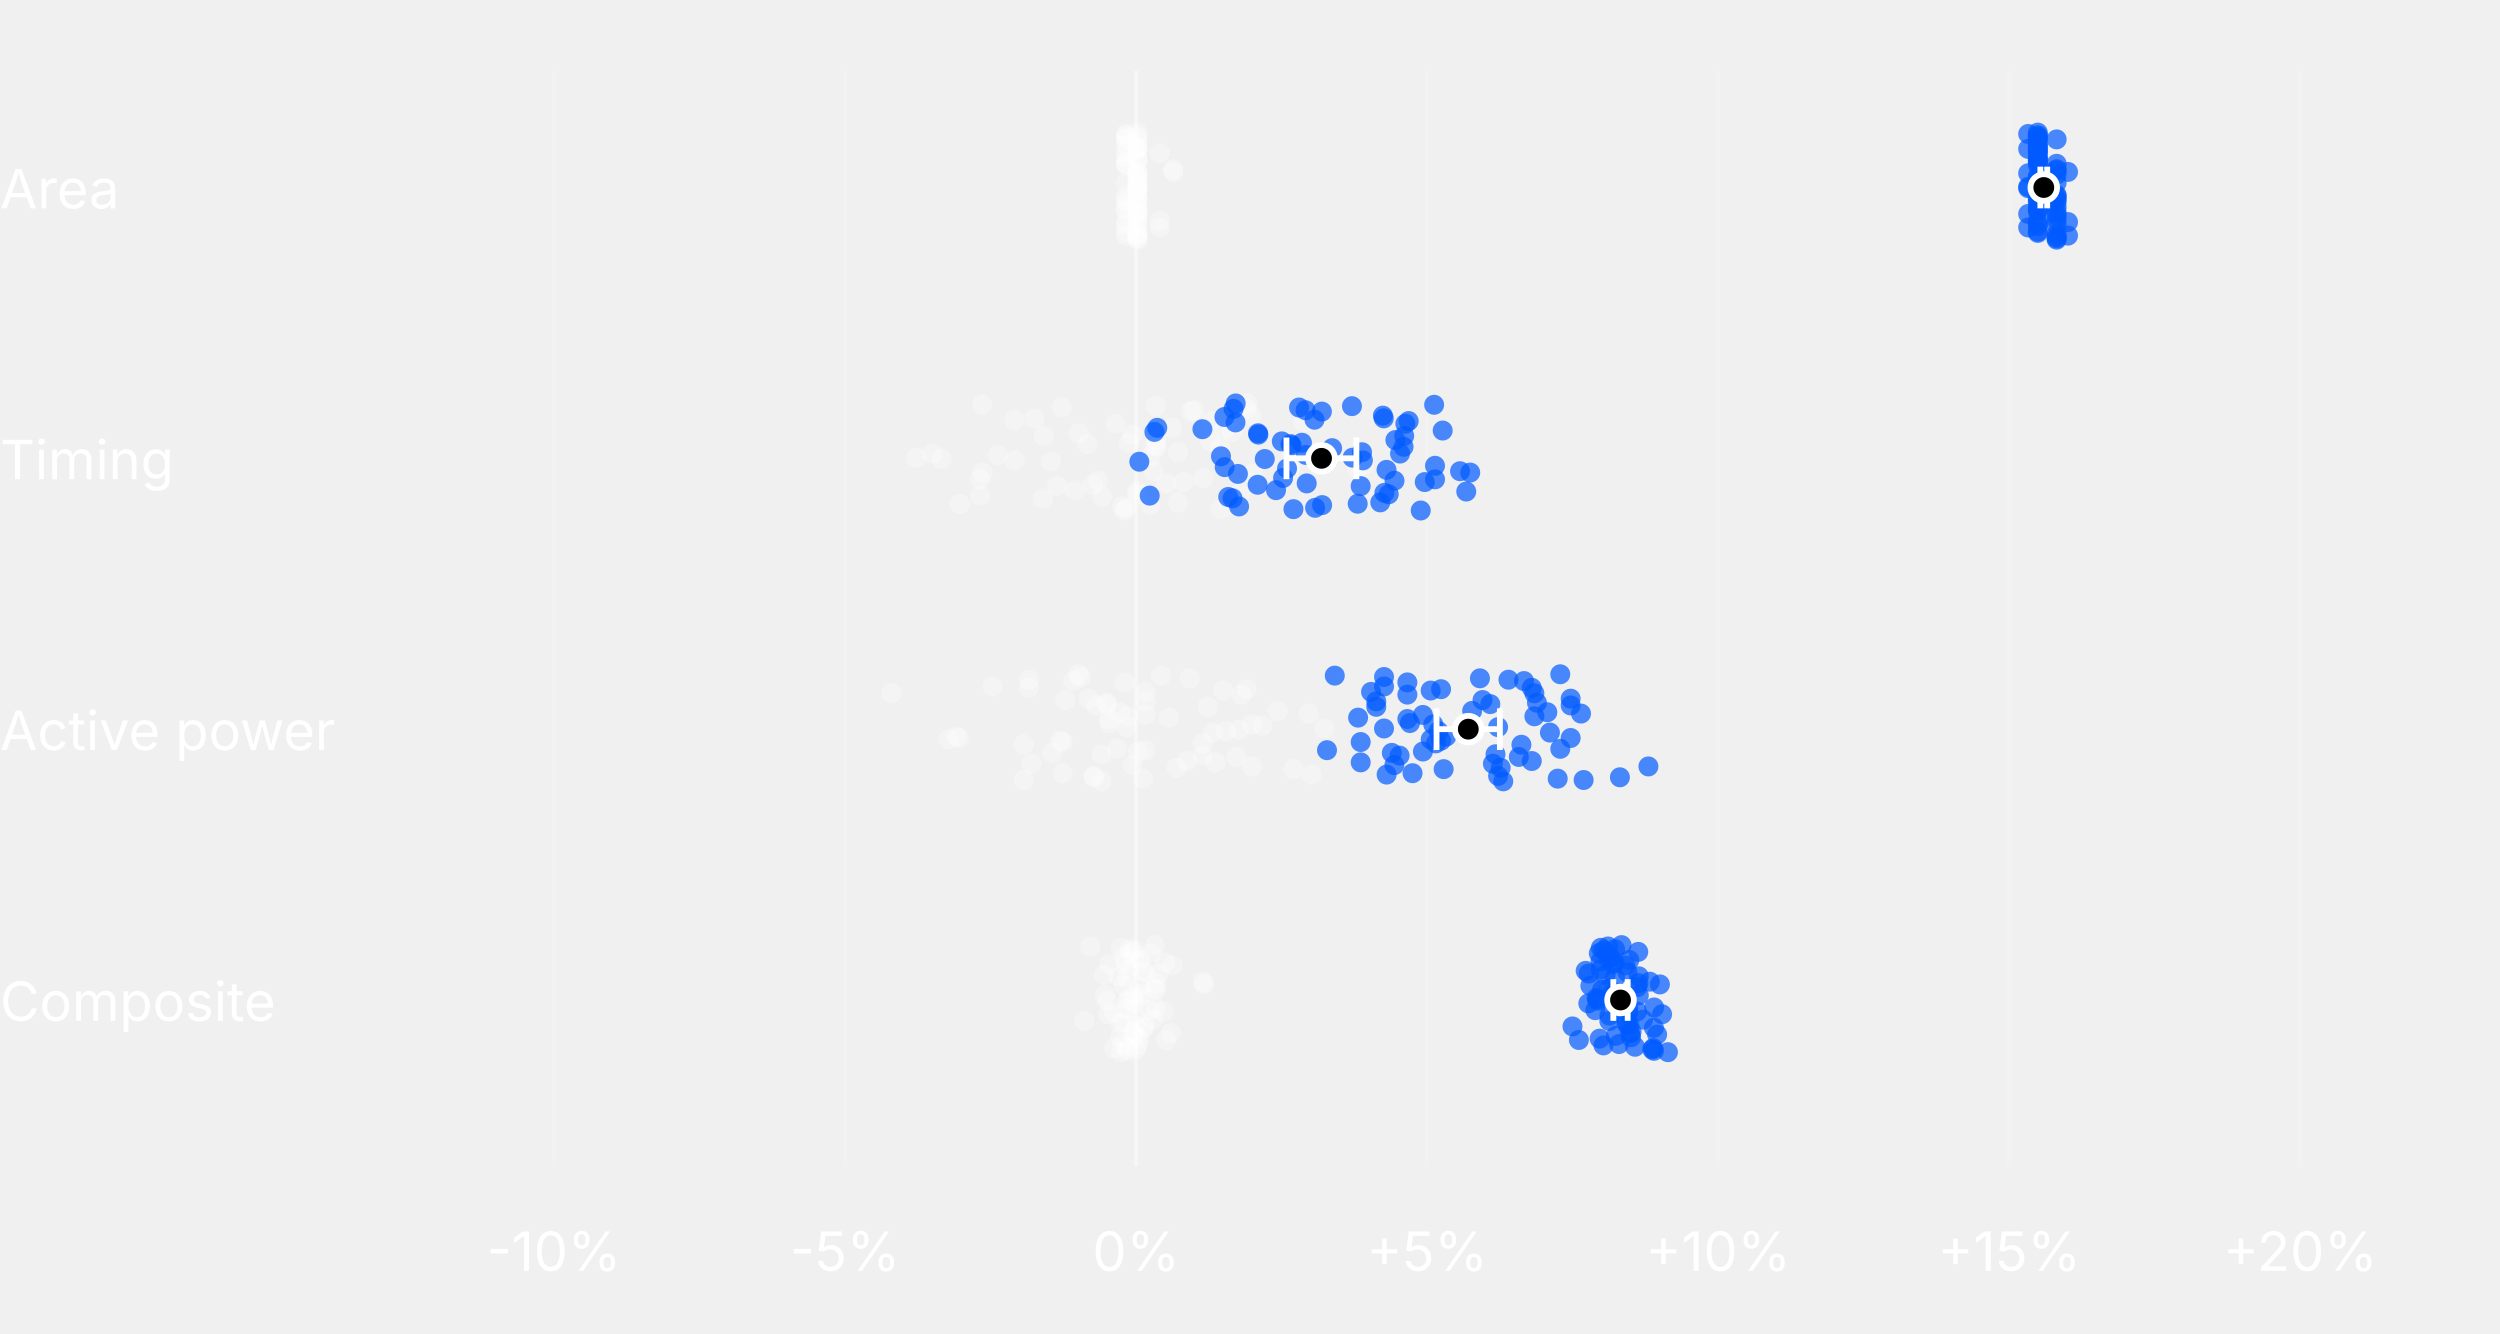
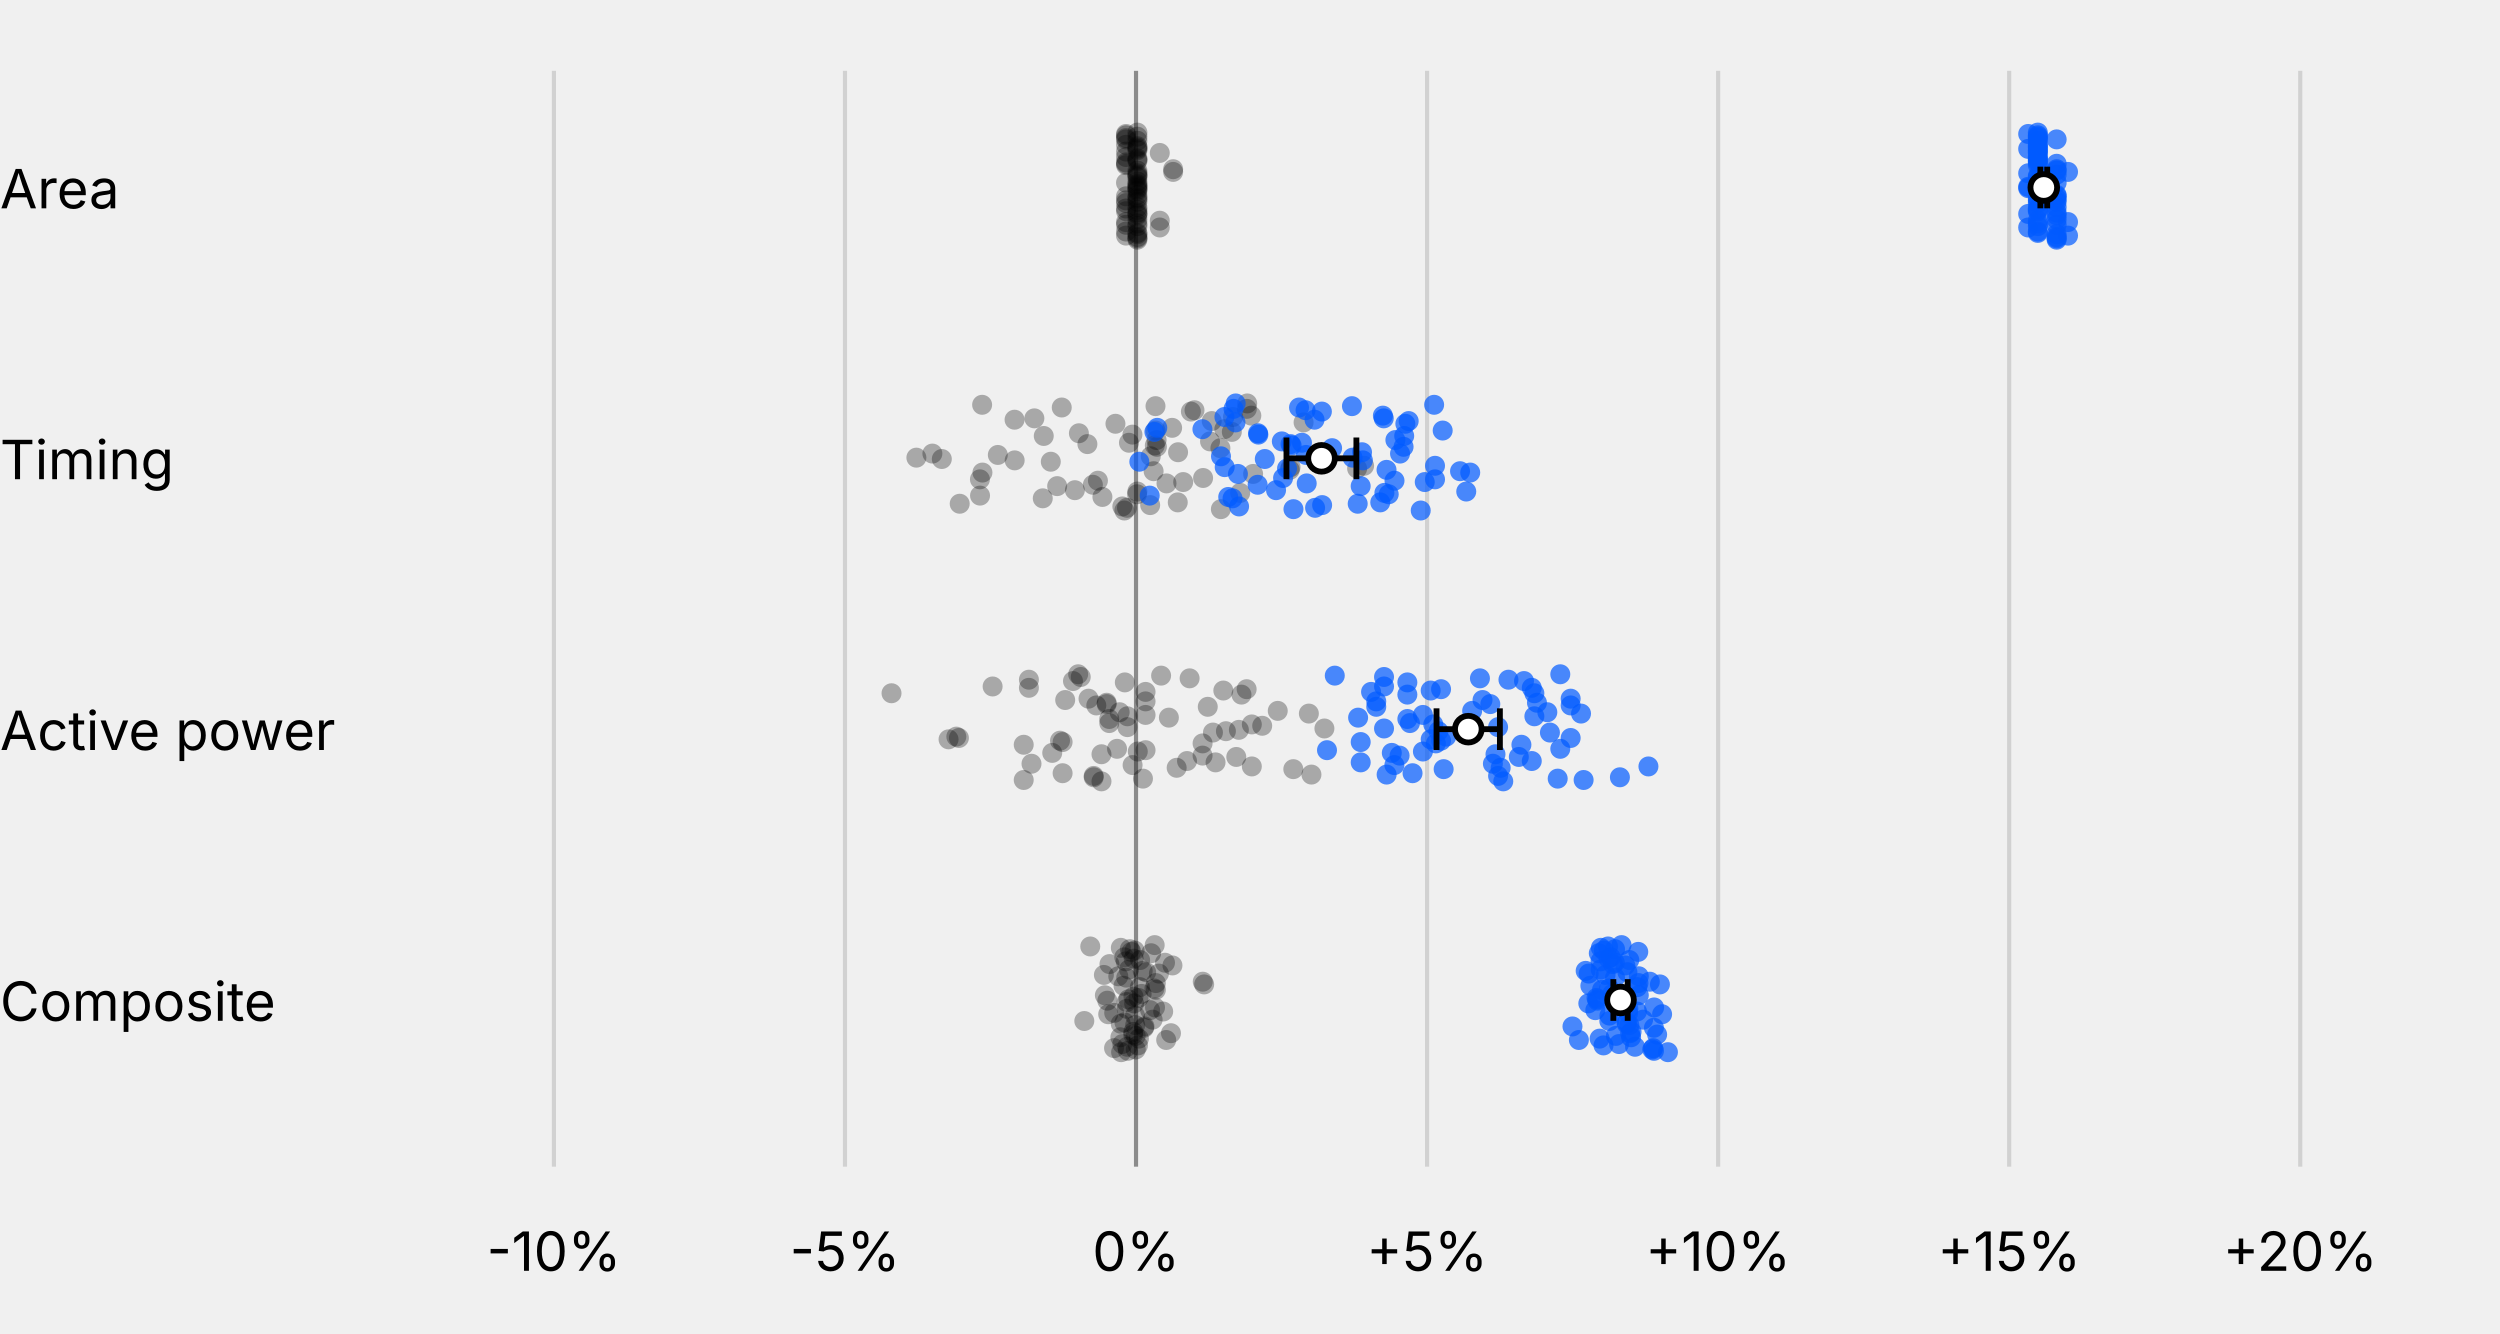
<svg xmlns="http://www.w3.org/2000/svg" viewBox="0 0 600 320" role="img" aria-label="int8-matvec: all 64 baseline and optimized implementation pairs across area, timing, active power and composite; right is better">
-   <style>text{font:13px Inter,Arial,sans-serif;fill:#fff}.grid{stroke:#fff;stroke-opacity:.13}.zero{stroke:#fff;stroke-opacity:.42}.baseline{fill:#fff;fill-opacity:.3}.accepted{fill:#005bff;fill-opacity:.7}.estimate{stroke:#fff;fill:#000;stroke-width:1.4}</style>
+   <style>text{font:13px Inter,Arial,sans-serif;fill:#000}.grid{fill:none;stroke:#000;stroke-opacity:.13}.zero{fill:none;stroke:#000;stroke-opacity:.42}.baseline{fill:#000;fill-opacity:.3}.accepted{fill:#005bff;fill-opacity:.7}.estimate{stroke:#000;fill:#fff;stroke-width:1.4}</style>
  <path class="grid" d="M132.941 17V280" />
  <text x="132.941" y="305" text-anchor="middle">-10%</text>
  <path class="grid" d="M202.794 17V280" />
  <text x="202.794" y="305" text-anchor="middle">-5%</text>
  <path class="zero" d="M272.647 17V280" />
  <text x="272.647" y="305" text-anchor="middle">0%</text>
  <path class="grid" d="M342.500 17V280" />
  <text x="342.500" y="305" text-anchor="middle">+5%</text>
  <path class="grid" d="M412.353 17V280" />
  <text x="412.353" y="305" text-anchor="middle">+10%</text>
  <path class="grid" d="M482.206 17V280" />
  <text x="482.206" y="305" text-anchor="middle">+15%</text>
  <path class="grid" d="M552.059 17V280" />
  <text x="552.059" y="305" text-anchor="middle">+20%</text>
  <text x="0" y="50">Area</text>
  <circle class="baseline" cx="272.981" cy="43.536" r="2.4" />
  <circle class="baseline" cx="270.244" cy="55.572" r="2.4" />
  <circle class="baseline" cx="281.555" cy="40.608" r="2.4" />
  <circle class="baseline" cx="272.981" cy="52.645" r="2.4" />
  <circle class="baseline" cx="270.244" cy="37.681" r="2.4" />
  <circle class="baseline" cx="272.981" cy="49.717" r="2.4" />
  <circle class="baseline" cx="270.244" cy="34.753" r="2.4" />
  <circle class="baseline" cx="272.981" cy="46.789" r="2.4" />
  <circle class="baseline" cx="272.981" cy="31.825" r="2.4" />
  <circle class="baseline" cx="270.244" cy="43.861" r="2.4" />
  <circle class="baseline" cx="272.981" cy="55.898" r="2.4" />
  <circle class="baseline" cx="272.981" cy="40.934" r="2.4" />
  <circle class="baseline" cx="278.345" cy="52.970" r="2.4" />
  <circle class="baseline" cx="272.981" cy="38.006" r="2.4" />
  <circle class="baseline" cx="270.244" cy="50.042" r="2.4" />
  <circle class="baseline" cx="272.981" cy="35.078" r="2.4" />
  <circle class="baseline" cx="270.244" cy="47.114" r="2.4" />
  <circle class="baseline" cx="270.244" cy="32.151" r="2.4" />
  <circle class="baseline" cx="272.981" cy="44.187" r="2.4" />
  <circle class="baseline" cx="272.981" cy="56.223" r="2.4" />
  <circle class="baseline" cx="281.555" cy="41.259" r="2.4" />
  <circle class="baseline" cx="270.244" cy="53.295" r="2.4" />
  <circle class="baseline" cx="272.981" cy="38.331" r="2.4" />
  <circle class="baseline" cx="272.981" cy="50.367" r="2.4" />
  <circle class="baseline" cx="272.981" cy="35.404" r="2.4" />
  <circle class="baseline" cx="272.981" cy="47.440" r="2.4" />
  <circle class="baseline" cx="270.244" cy="32.476" r="2.4" />
  <circle class="baseline" cx="272.981" cy="44.512" r="2.4" />
  <circle class="baseline" cx="270.244" cy="56.548" r="2.4" />
  <circle class="baseline" cx="272.981" cy="41.584" r="2.4" />
  <circle class="baseline" cx="272.981" cy="53.620" r="2.4" />
  <circle class="baseline" cx="272.981" cy="38.657" r="2.4" />
  <circle class="baseline" cx="270.244" cy="50.693" r="2.4" />
  <circle class="baseline" cx="272.981" cy="35.729" r="2.4" />
  <circle class="baseline" cx="272.981" cy="47.765" r="2.4" />
  <circle class="baseline" cx="272.981" cy="32.801" r="2.4" />
  <circle class="baseline" cx="272.981" cy="44.837" r="2.4" />
  <circle class="baseline" cx="272.981" cy="56.873" r="2.4" />
  <circle class="baseline" cx="272.981" cy="41.910" r="2.4" />
  <circle class="baseline" cx="270.244" cy="53.946" r="2.4" />
  <circle class="baseline" cx="270.244" cy="38.982" r="2.4" />
  <circle class="baseline" cx="272.981" cy="51.018" r="2.4" />
  <circle class="baseline" cx="272.981" cy="36.054" r="2.4" />
  <circle class="baseline" cx="270.244" cy="48.090" r="2.4" />
  <circle class="baseline" cx="270.244" cy="33.127" r="2.4" />
  <circle class="baseline" cx="272.981" cy="45.163" r="2.4" />
  <circle class="baseline" cx="272.981" cy="57.199" r="2.4" />
  <circle class="baseline" cx="272.981" cy="42.235" r="2.4" />
  <circle class="baseline" cx="272.981" cy="54.271" r="2.4" />
  <circle class="baseline" cx="270.244" cy="39.307" r="2.4" />
  <circle class="baseline" cx="272.981" cy="51.343" r="2.4" />
  <circle class="baseline" cx="270.244" cy="36.380" r="2.4" />
  <circle class="baseline" cx="272.981" cy="48.416" r="2.4" />
  <circle class="baseline" cx="270.244" cy="33.452" r="2.4" />
  <circle class="baseline" cx="272.981" cy="45.488" r="2.4" />
  <circle class="baseline" cx="272.981" cy="57.524" r="2.4" />
  <circle class="baseline" cx="272.981" cy="42.560" r="2.4" />
  <circle class="baseline" cx="278.345" cy="54.596" r="2.4" />
  <circle class="baseline" cx="270.244" cy="39.633" r="2.4" />
  <circle class="baseline" cx="272.981" cy="51.669" r="2.4" />
  <circle class="baseline" cx="278.345" cy="36.705" r="2.4" />
  <circle class="baseline" cx="270.244" cy="48.741" r="2.4" />
  <circle class="baseline" cx="272.981" cy="33.777" r="2.4" />
  <circle class="baseline" cx="272.981" cy="45.813" r="2.4" />
  <circle class="accepted" cx="489.078" cy="43.536" r="2.4" />
  <circle class="accepted" cx="489.078" cy="55.572" r="2.4" />
  <circle class="accepted" cx="493.596" cy="40.608" r="2.4" />
  <circle class="accepted" cx="493.596" cy="52.645" r="2.4" />
  <circle class="accepted" cx="489.078" cy="37.681" r="2.4" />
  <circle class="accepted" cx="493.596" cy="49.717" r="2.4" />
  <circle class="accepted" cx="489.078" cy="34.753" r="2.4" />
  <circle class="accepted" cx="493.596" cy="46.789" r="2.4" />
  <circle class="accepted" cx="489.078" cy="31.825" r="2.4" />
  <circle class="accepted" cx="493.596" cy="43.861" r="2.4" />
  <circle class="accepted" cx="489.078" cy="55.898" r="2.4" />
  <circle class="accepted" cx="493.596" cy="40.934" r="2.4" />
  <circle class="accepted" cx="489.078" cy="52.970" r="2.4" />
  <circle class="accepted" cx="489.078" cy="38.006" r="2.4" />
  <circle class="accepted" cx="489.078" cy="50.042" r="2.4" />
  <circle class="accepted" cx="489.078" cy="35.078" r="2.4" />
  <circle class="accepted" cx="493.596" cy="47.114" r="2.4" />
  <circle class="accepted" cx="486.764" cy="32.151" r="2.4" />
  <circle class="accepted" cx="489.078" cy="44.187" r="2.4" />
  <circle class="accepted" cx="493.596" cy="56.223" r="2.4" />
  <circle class="accepted" cx="496.326" cy="41.259" r="2.4" />
  <circle class="accepted" cx="496.326" cy="53.295" r="2.4" />
  <circle class="accepted" cx="489.078" cy="38.331" r="2.4" />
  <circle class="accepted" cx="489.078" cy="50.367" r="2.4" />
  <circle class="accepted" cx="489.078" cy="35.404" r="2.4" />
  <circle class="accepted" cx="489.078" cy="47.440" r="2.4" />
  <circle class="accepted" cx="489.078" cy="32.476" r="2.4" />
  <circle class="accepted" cx="489.078" cy="44.512" r="2.4" />
  <circle class="accepted" cx="496.326" cy="56.548" r="2.4" />
  <circle class="accepted" cx="486.764" cy="41.584" r="2.4" />
  <circle class="accepted" cx="489.078" cy="53.620" r="2.4" />
  <circle class="accepted" cx="489.078" cy="38.657" r="2.4" />
  <circle class="accepted" cx="489.078" cy="50.693" r="2.4" />
  <circle class="accepted" cx="486.764" cy="35.729" r="2.4" />
  <circle class="accepted" cx="493.596" cy="47.765" r="2.4" />
  <circle class="accepted" cx="489.078" cy="32.801" r="2.4" />
  <circle class="accepted" cx="486.764" cy="44.837" r="2.4" />
  <circle class="accepted" cx="493.596" cy="56.873" r="2.4" />
  <circle class="accepted" cx="493.596" cy="41.910" r="2.4" />
  <circle class="accepted" cx="493.596" cy="53.946" r="2.4" />
  <circle class="accepted" cx="489.078" cy="38.982" r="2.4" />
  <circle class="accepted" cx="493.596" cy="51.018" r="2.4" />
  <circle class="accepted" cx="489.078" cy="36.054" r="2.4" />
  <circle class="accepted" cx="489.078" cy="48.090" r="2.4" />
  <circle class="accepted" cx="489.078" cy="33.127" r="2.4" />
  <circle class="accepted" cx="486.764" cy="45.163" r="2.4" />
  <circle class="accepted" cx="493.596" cy="57.199" r="2.4" />
  <circle class="accepted" cx="489.078" cy="42.235" r="2.4" />
  <circle class="accepted" cx="489.078" cy="54.271" r="2.4" />
  <circle class="accepted" cx="493.596" cy="39.307" r="2.4" />
  <circle class="accepted" cx="486.764" cy="51.343" r="2.4" />
  <circle class="accepted" cx="489.078" cy="36.380" r="2.4" />
  <circle class="accepted" cx="493.596" cy="48.416" r="2.4" />
  <circle class="accepted" cx="493.596" cy="33.452" r="2.4" />
  <circle class="accepted" cx="489.078" cy="45.488" r="2.4" />
  <circle class="accepted" cx="493.596" cy="57.524" r="2.4" />
  <circle class="accepted" cx="489.078" cy="42.560" r="2.4" />
  <circle class="accepted" cx="486.764" cy="54.596" r="2.4" />
  <circle class="accepted" cx="489.078" cy="39.633" r="2.4" />
  <circle class="accepted" cx="493.596" cy="51.669" r="2.4" />
  <circle class="accepted" cx="489.078" cy="36.705" r="2.4" />
  <circle class="accepted" cx="489.078" cy="48.741" r="2.4" />
  <circle class="accepted" cx="489.078" cy="33.777" r="2.4" />
  <circle class="accepted" cx="489.078" cy="45.813" r="2.4" />
  <g class="estimate">
    <path d="M489.687 45H491.330M489.687 40V50M491.330 40V50" />
    <circle cx="490.509" cy="45" r="3.2" />
  </g>
  <text x="0" y="115">Timing</text>
  <circle class="baseline" cx="282.737" cy="108.536" r="2.4" />
  <circle class="baseline" cx="282.662" cy="120.572" r="2.4" />
  <circle class="baseline" cx="277.582" cy="105.608" r="2.4" />
  <circle class="baseline" cx="257.973" cy="117.645" r="2.4" />
  <circle class="baseline" cx="281.311" cy="102.681" r="2.4" />
  <circle class="baseline" cx="288.744" cy="114.717" r="2.4" />
  <circle class="baseline" cx="300.319" cy="99.753" r="2.4" />
  <circle class="baseline" cx="327.386" cy="111.789" r="2.4" />
  <circle class="baseline" cx="299.330" cy="96.825" r="2.4" />
  <circle class="baseline" cx="223.773" cy="108.861" r="2.4" />
  <circle class="baseline" cx="230.330" cy="120.898" r="2.4" />
  <circle class="baseline" cx="290.408" cy="105.934" r="2.4" />
  <circle class="baseline" cx="272.964" cy="117.970" r="2.4" />
  <circle class="baseline" cx="293.837" cy="103.006" r="2.4" />
  <circle class="baseline" cx="235.185" cy="115.042" r="2.4" />
  <circle class="baseline" cx="295.914" cy="100.078" r="2.4" />
  <circle class="baseline" cx="309.729" cy="112.114" r="2.4" />
  <circle class="baseline" cx="235.711" cy="97.151" r="2.4" />
  <circle class="baseline" cx="239.477" cy="109.187" r="2.4" />
  <circle class="baseline" cx="276.042" cy="121.223" r="2.4" />
  <circle class="baseline" cx="270.949" cy="106.259" r="2.4" />
  <circle class="baseline" cx="297.654" cy="118.295" r="2.4" />
  <circle class="baseline" cx="277.319" cy="103.331" r="2.4" />
  <circle class="baseline" cx="263.504" cy="115.367" r="2.4" />
  <circle class="baseline" cx="248.250" cy="100.404" r="2.4" />
  <circle class="baseline" cx="325.709" cy="112.440" r="2.4" />
  <circle class="baseline" cx="277.319" cy="97.476" r="2.4" />
  <circle class="baseline" cx="276.180" cy="109.512" r="2.4" />
  <circle class="baseline" cx="269.360" cy="121.548" r="2.4" />
  <circle class="baseline" cx="260.976" cy="106.584" r="2.4" />
  <circle class="baseline" cx="272.889" cy="118.620" r="2.4" />
  <circle class="baseline" cx="295.639" cy="103.657" r="2.4" />
  <circle class="baseline" cx="283.964" cy="115.693" r="2.4" />
  <circle class="baseline" cx="243.494" cy="100.729" r="2.4" />
  <circle class="baseline" cx="309.542" cy="112.765" r="2.4" />
  <circle class="baseline" cx="254.819" cy="97.801" r="2.4" />
  <circle class="baseline" cx="219.931" cy="109.837" r="2.4" />
  <circle class="baseline" cx="270.474" cy="121.873" r="2.4" />
  <circle class="baseline" cx="277.156" cy="106.910" r="2.4" />
  <circle class="baseline" cx="235.210" cy="118.946" r="2.4" />
  <circle class="baseline" cx="258.936" cy="103.982" r="2.4" />
  <circle class="baseline" cx="279.959" cy="116.018" r="2.4" />
  <circle class="baseline" cx="290.821" cy="101.054" r="2.4" />
  <circle class="baseline" cx="276.868" cy="113.090" r="2.4" />
  <circle class="baseline" cx="299.243" cy="98.127" r="2.4" />
  <circle class="baseline" cx="226.038" cy="110.163" r="2.4" />
  <circle class="baseline" cx="293.011" cy="122.199" r="2.4" />
  <circle class="baseline" cx="277.657" cy="107.235" r="2.4" />
  <circle class="baseline" cx="264.580" cy="119.271" r="2.4" />
  <circle class="baseline" cx="271.788" cy="104.307" r="2.4" />
  <circle class="baseline" cx="262.290" cy="116.343" r="2.4" />
  <circle class="baseline" cx="312.858" cy="101.380" r="2.4" />
  <circle class="baseline" cx="235.786" cy="113.416" r="2.4" />
  <circle class="baseline" cx="286.679" cy="98.452" r="2.4" />
  <circle class="baseline" cx="243.519" cy="110.488" r="2.4" />
  <circle class="baseline" cx="269.848" cy="122.524" r="2.4" />
  <circle class="baseline" cx="292.898" cy="107.560" r="2.4" />
  <circle class="baseline" cx="250.264" cy="119.596" r="2.4" />
  <circle class="baseline" cx="250.502" cy="104.633" r="2.4" />
  <circle class="baseline" cx="253.718" cy="116.669" r="2.4" />
  <circle class="baseline" cx="267.708" cy="101.705" r="2.4" />
  <circle class="baseline" cx="300.745" cy="113.741" r="2.4" />
  <circle class="baseline" cx="285.816" cy="98.777" r="2.4" />
  <circle class="baseline" cx="252.191" cy="110.813" r="2.4" />
  <circle class="accepted" cx="326.886" cy="108.536" r="2.4" />
  <circle class="accepted" cx="331.265" cy="120.572" r="2.4" />
  <circle class="accepted" cx="334.894" cy="105.608" r="2.4" />
  <circle class="accepted" cx="306.251" cy="117.645" r="2.4" />
  <circle class="accepted" cx="277.744" cy="102.681" r="2.4" />
  <circle class="accepted" cx="307.940" cy="114.717" r="2.4" />
  <circle class="accepted" cx="331.891" cy="99.753" r="2.4" />
  <circle class="accepted" cx="344.405" cy="111.789" r="2.4" />
  <circle class="accepted" cx="296.565" cy="96.825" r="2.4" />
  <circle class="accepted" cx="336.008" cy="108.861" r="2.4" />
  <circle class="accepted" cx="325.847" cy="120.898" r="2.4" />
  <circle class="accepted" cx="307.640" cy="105.934" r="2.4" />
  <circle class="accepted" cx="351.901" cy="117.970" r="2.4" />
  <circle class="accepted" cx="288.581" cy="103.006" r="2.4" />
  <circle class="accepted" cx="344.405" cy="115.042" r="2.4" />
  <circle class="accepted" cx="293.862" cy="100.078" r="2.4" />
  <circle class="accepted" cx="293.925" cy="112.114" r="2.4" />
  <circle class="accepted" cx="344.192" cy="97.151" r="2.4" />
  <circle class="accepted" cx="313.433" cy="109.187" r="2.4" />
  <circle class="accepted" cx="317.313" cy="121.223" r="2.4" />
  <circle class="accepted" cx="312.470" cy="106.259" r="2.4" />
  <circle class="accepted" cx="332.254" cy="118.295" r="2.4" />
  <circle class="accepted" cx="346.244" cy="103.331" r="2.4" />
  <circle class="accepted" cx="334.682" cy="115.367" r="2.4" />
  <circle class="accepted" cx="332.104" cy="100.404" r="2.4" />
  <circle class="accepted" cx="308.891" cy="112.440" r="2.4" />
  <circle class="accepted" cx="324.471" cy="97.476" r="2.4" />
  <circle class="accepted" cx="293.036" cy="109.512" r="2.4" />
  <circle class="accepted" cx="297.378" cy="121.548" r="2.4" />
  <circle class="accepted" cx="309.717" cy="106.584" r="2.4" />
  <circle class="accepted" cx="333.293" cy="118.620" r="2.4" />
  <circle class="accepted" cx="277.056" cy="103.657" r="2.4" />
  <circle class="accepted" cx="341.940" cy="115.693" r="2.4" />
  <circle class="accepted" cx="315.486" cy="100.729" r="2.4" />
  <circle class="accepted" cx="332.767" cy="112.765" r="2.4" />
  <circle class="accepted" cx="311.769" cy="97.801" r="2.4" />
  <circle class="accepted" cx="324.621" cy="109.837" r="2.4" />
  <circle class="accepted" cx="315.623" cy="121.873" r="2.4" />
  <circle class="accepted" cx="309.992" cy="106.910" r="2.4" />
  <circle class="accepted" cx="275.930" cy="118.946" r="2.4" />
  <circle class="accepted" cx="301.921" cy="103.982" r="2.4" />
  <circle class="accepted" cx="313.609" cy="116.018" r="2.4" />
  <circle class="accepted" cx="338.085" cy="101.054" r="2.4" />
  <circle class="accepted" cx="350.411" cy="113.090" r="2.4" />
  <circle class="accepted" cx="296.052" cy="98.127" r="2.4" />
  <circle class="accepted" cx="303.548" cy="110.163" r="2.4" />
  <circle class="accepted" cx="310.430" cy="122.199" r="2.4" />
  <circle class="accepted" cx="336.859" cy="107.235" r="2.4" />
  <circle class="accepted" cx="294.776" cy="119.271" r="2.4" />
  <circle class="accepted" cx="302.008" cy="104.307" r="2.4" />
  <circle class="accepted" cx="301.833" cy="116.343" r="2.4" />
  <circle class="accepted" cx="296.515" cy="101.380" r="2.4" />
  <circle class="accepted" cx="352.852" cy="113.416" r="2.4" />
  <circle class="accepted" cx="313.333" cy="98.452" r="2.4" />
  <circle class="accepted" cx="327.098" cy="110.488" r="2.4" />
  <circle class="accepted" cx="340.976" cy="122.524" r="2.4" />
  <circle class="accepted" cx="319.703" cy="107.560" r="2.4" />
  <circle class="accepted" cx="295.814" cy="119.596" r="2.4" />
  <circle class="accepted" cx="337.009" cy="104.633" r="2.4" />
  <circle class="accepted" cx="326.560" cy="116.669" r="2.4" />
  <circle class="accepted" cx="337.285" cy="101.705" r="2.4" />
  <circle class="accepted" cx="297.103" cy="113.741" r="2.4" />
  <circle class="accepted" cx="317.250" cy="98.777" r="2.4" />
  <circle class="accepted" cx="273.440" cy="110.813" r="2.4" />
  <g class="estimate">
    <path d="M308.751 110H325.533M308.751 105V115M325.533 105V115" />
    <circle cx="317.168" cy="110" r="3.2" />
  </g>
  <text x="0" y="180">Active power</text>
  <circle class="baseline" cx="266.223" cy="173.536" r="2.4" />
  <circle class="baseline" cx="255.025" cy="185.572" r="2.4" />
  <circle class="baseline" cx="306.660" cy="170.608" r="2.4" />
  <circle class="baseline" cx="284.886" cy="182.645" r="2.4" />
  <circle class="baseline" cx="261.246" cy="167.681" r="2.4" />
  <circle class="baseline" cx="268.089" cy="179.717" r="2.4" />
  <circle class="baseline" cx="238.228" cy="164.753" r="2.4" />
  <circle class="baseline" cx="229.519" cy="176.789" r="2.4" />
  <circle class="baseline" cx="258.758" cy="161.825" r="2.4" />
  <circle class="baseline" cx="300.439" cy="173.861" r="2.4" />
  <circle class="baseline" cx="314.748" cy="185.898" r="2.4" />
  <circle class="baseline" cx="268.712" cy="170.934" r="2.4" />
  <circle class="baseline" cx="291.730" cy="182.970" r="2.4" />
  <circle class="baseline" cx="255.647" cy="168.006" r="2.4" />
  <circle class="baseline" cx="274.933" cy="180.042" r="2.4" />
  <circle class="baseline" cx="246.938" cy="165.078" r="2.4" />
  <circle class="baseline" cx="230.141" cy="177.114" r="2.4" />
  <circle class="baseline" cx="278.665" cy="162.151" r="2.4" />
  <circle class="baseline" cx="302.928" cy="174.187" r="2.4" />
  <circle class="baseline" cx="262.490" cy="186.223" r="2.4" />
  <circle class="baseline" cx="314.126" cy="171.259" r="2.4" />
  <circle class="baseline" cx="247.560" cy="183.295" r="2.4" />
  <circle class="baseline" cx="274.933" cy="168.331" r="2.4" />
  <circle class="baseline" cx="273.066" cy="180.367" r="2.4" />
  <circle class="baseline" cx="299.195" cy="165.404" r="2.4" />
  <circle class="baseline" cx="227.652" cy="177.440" r="2.4" />
  <circle class="baseline" cx="259.380" cy="162.476" r="2.4" />
  <circle class="baseline" cx="270.578" cy="174.512" r="2.4" />
  <circle class="baseline" cx="262.490" cy="186.548" r="2.4" />
  <circle class="baseline" cx="274.933" cy="171.584" r="2.4" />
  <circle class="baseline" cx="271.822" cy="183.620" r="2.4" />
  <circle class="baseline" cx="265.601" cy="168.657" r="2.4" />
  <circle class="baseline" cx="252.537" cy="180.693" r="2.4" />
  <circle class="baseline" cx="293.596" cy="165.729" r="2.4" />
  <circle class="baseline" cx="254.403" cy="177.765" r="2.4" />
  <circle class="baseline" cx="285.509" cy="162.801" r="2.4" />
  <circle class="baseline" cx="317.858" cy="174.837" r="2.4" />
  <circle class="baseline" cx="274.311" cy="186.873" r="2.4" />
  <circle class="baseline" cx="270.578" cy="171.910" r="2.4" />
  <circle class="baseline" cx="300.439" cy="183.946" r="2.4" />
  <circle class="baseline" cx="265.601" cy="168.982" r="2.4" />
  <circle class="baseline" cx="264.357" cy="181.018" r="2.4" />
  <circle class="baseline" cx="274.933" cy="166.054" r="2.4" />
  <circle class="baseline" cx="255.025" cy="178.090" r="2.4" />
  <circle class="baseline" cx="246.938" cy="163.127" r="2.4" />
  <circle class="baseline" cx="297.329" cy="175.163" r="2.4" />
  <circle class="baseline" cx="245.693" cy="187.199" r="2.4" />
  <circle class="baseline" cx="280.532" cy="172.235" r="2.4" />
  <circle class="baseline" cx="282.398" cy="184.271" r="2.4" />
  <circle class="baseline" cx="263.113" cy="169.307" r="2.4" />
  <circle class="baseline" cx="288.619" cy="181.343" r="2.4" />
  <circle class="baseline" cx="213.966" cy="166.380" r="2.4" />
  <circle class="baseline" cx="288.619" cy="178.416" r="2.4" />
  <circle class="baseline" cx="257.514" cy="163.452" r="2.4" />
  <circle class="baseline" cx="294.218" cy="175.488" r="2.4" />
  <circle class="baseline" cx="264.357" cy="187.524" r="2.4" />
  <circle class="baseline" cx="266.223" cy="172.560" r="2.4" />
  <circle class="baseline" cx="310.393" cy="184.596" r="2.4" />
  <circle class="baseline" cx="289.863" cy="169.633" r="2.4" />
  <circle class="baseline" cx="296.707" cy="181.669" r="2.4" />
  <circle class="baseline" cx="297.951" cy="166.705" r="2.4" />
  <circle class="baseline" cx="245.693" cy="178.741" r="2.4" />
  <circle class="baseline" cx="269.956" cy="163.777" r="2.4" />
  <circle class="baseline" cx="291.108" cy="175.813" r="2.4" />
  <circle class="accepted" cx="338.388" cy="173.536" r="2.4" />
  <circle class="accepted" cx="339.010" cy="185.572" r="2.4" />
  <circle class="accepted" cx="353.319" cy="170.608" r="2.4" />
  <circle class="accepted" cx="367.627" cy="182.645" r="2.4" />
  <circle class="accepted" cx="376.959" cy="167.681" r="2.4" />
  <circle class="accepted" cx="374.470" cy="179.717" r="2.4" />
  <circle class="accepted" cx="332.167" cy="164.753" r="2.4" />
  <circle class="accepted" cx="347.098" cy="176.789" r="2.4" />
  <circle class="accepted" cx="374.470" cy="161.825" r="2.4" />
  <circle class="accepted" cx="343.987" cy="173.861" r="2.4" />
  <circle class="accepted" cx="332.789" cy="185.898" r="2.4" />
  <circle class="accepted" cx="371.360" cy="170.934" r="2.4" />
  <circle class="accepted" cx="326.568" cy="182.970" r="2.4" />
  <circle class="accepted" cx="355.807" cy="168.006" r="2.4" />
  <circle class="accepted" cx="318.480" cy="180.042" r="2.4" />
  <circle class="accepted" cx="367.627" cy="165.078" r="2.4" />
  <circle class="accepted" cx="376.959" cy="177.114" r="2.4" />
  <circle class="accepted" cx="320.347" cy="162.151" r="2.4" />
  <circle class="accepted" cx="353.319" cy="174.187" r="2.4" />
  <circle class="accepted" cx="359.540" cy="186.223" r="2.4" />
  <circle class="accepted" cx="379.447" cy="171.259" r="2.4" />
  <circle class="accepted" cx="358.296" cy="183.295" r="2.4" />
  <circle class="accepted" cx="330.301" cy="168.331" r="2.4" />
  <circle class="accepted" cx="341.499" cy="180.367" r="2.4" />
  <circle class="accepted" cx="345.853" cy="165.404" r="2.4" />
  <circle class="accepted" cx="343.365" cy="177.440" r="2.4" />
  <circle class="accepted" cx="332.167" cy="162.476" r="2.4" />
  <circle class="accepted" cx="359.540" cy="174.512" r="2.4" />
  <circle class="accepted" cx="388.779" cy="186.548" r="2.4" />
  <circle class="accepted" cx="341.499" cy="171.584" r="2.4" />
  <circle class="accepted" cx="334.655" cy="183.620" r="2.4" />
  <circle class="accepted" cx="368.871" cy="168.657" r="2.4" />
  <circle class="accepted" cx="334.033" cy="180.693" r="2.4" />
  <circle class="accepted" cx="343.365" cy="165.729" r="2.4" />
  <circle class="accepted" cx="345.853" cy="177.765" r="2.4" />
  <circle class="accepted" cx="355.185" cy="162.801" r="2.4" />
  <circle class="accepted" cx="332.167" cy="174.837" r="2.4" />
  <circle class="accepted" cx="373.848" cy="186.873" r="2.4" />
  <circle class="accepted" cx="368.249" cy="171.910" r="2.4" />
  <circle class="accepted" cx="395.622" cy="183.946" r="2.4" />
  <circle class="accepted" cx="357.673" cy="168.982" r="2.4" />
  <circle class="accepted" cx="358.918" cy="181.018" r="2.4" />
  <circle class="accepted" cx="329.056" cy="166.054" r="2.4" />
  <circle class="accepted" cx="326.568" cy="178.090" r="2.4" />
  <circle class="accepted" cx="362.028" cy="163.127" r="2.4" />
  <circle class="accepted" cx="352.697" cy="175.163" r="2.4" />
  <circle class="accepted" cx="380.069" cy="187.199" r="2.4" />
  <circle class="accepted" cx="325.946" cy="172.235" r="2.4" />
  <circle class="accepted" cx="360.162" cy="184.271" r="2.4" />
  <circle class="accepted" cx="376.959" cy="169.307" r="2.4" />
  <circle class="accepted" cx="335.900" cy="181.343" r="2.4" />
  <circle class="accepted" cx="368.249" cy="166.380" r="2.4" />
  <circle class="accepted" cx="344.609" cy="178.416" r="2.4" />
  <circle class="accepted" cx="365.761" cy="163.452" r="2.4" />
  <circle class="accepted" cx="345.231" cy="175.488" r="2.4" />
  <circle class="accepted" cx="360.784" cy="187.524" r="2.4" />
  <circle class="accepted" cx="337.766" cy="172.560" r="2.4" />
  <circle class="accepted" cx="346.475" cy="184.596" r="2.4" />
  <circle class="accepted" cx="330.301" cy="169.633" r="2.4" />
  <circle class="accepted" cx="364.517" cy="181.669" r="2.4" />
  <circle class="accepted" cx="337.766" cy="166.705" r="2.4" />
  <circle class="accepted" cx="365.139" cy="178.741" r="2.4" />
  <circle class="accepted" cx="337.766" cy="163.777" r="2.4" />
  <circle class="accepted" cx="371.982" cy="175.813" r="2.4" />
  <g class="estimate">
    <path d="M344.767 175H359.975M344.767 170V180M359.975 170V180" />
    <circle cx="352.393" cy="175" r="3.2" />
  </g>
  <text x="0" y="245">Composite</text>
  <circle class="baseline" cx="273.997" cy="238.536" r="2.4" />
  <circle class="baseline" cx="269.356" cy="250.572" r="2.4" />
  <circle class="baseline" cx="288.659" cy="235.608" r="2.4" />
  <circle class="baseline" cx="271.990" cy="247.645" r="2.4" />
  <circle class="baseline" cx="270.958" cy="232.681" r="2.4" />
  <circle class="baseline" cx="276.633" cy="244.717" r="2.4" />
  <circle class="baseline" cx="269.826" cy="229.753" r="2.4" />
  <circle class="baseline" cx="277.206" cy="241.789" r="2.4" />
  <circle class="baseline" cx="277.125" cy="226.825" r="2.4" />
  <circle class="baseline" cx="265.171" cy="238.861" r="2.4" />
  <circle class="baseline" cx="273.111" cy="250.898" r="2.4" />
  <circle class="baseline" cx="277.399" cy="235.934" r="2.4" />
  <circle class="baseline" cx="281.035" cy="247.970" r="2.4" />
  <circle class="baseline" cx="274.242" cy="233.006" r="2.4" />
  <circle class="baseline" cx="260.232" cy="245.042" r="2.4" />
  <circle class="baseline" cx="272.087" cy="230.078" r="2.4" />
  <circle class="baseline" cx="270.415" cy="242.114" r="2.4" />
  <circle class="baseline" cx="261.662" cy="227.151" r="2.4" />
  <circle class="baseline" cx="272.035" cy="239.187" r="2.4" />
  <circle class="baseline" cx="270.517" cy="251.223" r="2.4" />
  <circle class="baseline" cx="289.000" cy="236.259" r="2.4" />
  <circle class="baseline" cx="271.969" cy="248.295" r="2.4" />
  <circle class="baseline" cx="275.079" cy="233.331" r="2.4" />
  <circle class="baseline" cx="269.858" cy="245.367" r="2.4" />
  <circle class="baseline" cx="273.630" cy="230.404" r="2.4" />
  <circle class="baseline" cx="276.025" cy="242.440" r="2.4" />
  <circle class="baseline" cx="269.000" cy="227.476" r="2.4" />
  <circle class="baseline" cx="273.248" cy="239.512" r="2.4" />
  <circle class="baseline" cx="267.369" cy="251.548" r="2.4" />
  <circle class="baseline" cx="269.643" cy="236.584" r="2.4" />
  <circle class="baseline" cx="272.564" cy="248.620" r="2.4" />
  <circle class="baseline" cx="278.133" cy="233.657" r="2.4" />
  <circle class="baseline" cx="268.974" cy="245.693" r="2.4" />
  <circle class="baseline" cx="270.174" cy="230.729" r="2.4" />
  <circle class="baseline" cx="279.165" cy="242.765" r="2.4" />
  <circle class="baseline" cx="271.160" cy="227.801" r="2.4" />
  <circle class="baseline" cx="270.828" cy="239.837" r="2.4" />
  <circle class="baseline" cx="272.589" cy="251.873" r="2.4" />
  <circle class="baseline" cx="273.574" cy="236.910" r="2.4" />
  <circle class="baseline" cx="268.884" cy="248.946" r="2.4" />
  <circle class="baseline" cx="264.935" cy="233.982" r="2.4" />
  <circle class="baseline" cx="272.447" cy="246.018" r="2.4" />
  <circle class="baseline" cx="279.601" cy="231.054" r="2.4" />
  <circle class="baseline" cx="267.409" cy="243.090" r="2.4" />
  <circle class="baseline" cx="272.306" cy="228.127" r="2.4" />
  <circle class="baseline" cx="265.759" cy="240.163" r="2.4" />
  <circle class="baseline" cx="270.696" cy="252.199" r="2.4" />
  <circle class="baseline" cx="277.060" cy="237.235" r="2.4" />
  <circle class="baseline" cx="273.339" cy="249.271" r="2.4" />
  <circle class="baseline" cx="268.387" cy="234.307" r="2.4" />
  <circle class="baseline" cx="274.672" cy="246.343" r="2.4" />
  <circle class="baseline" cx="266.272" cy="231.380" r="2.4" />
  <circle class="baseline" cx="265.969" cy="243.416" r="2.4" />
  <circle class="baseline" cx="271.530" cy="228.452" r="2.4" />
  <circle class="baseline" cx="270.394" cy="240.488" r="2.4" />
  <circle class="baseline" cx="269.067" cy="252.524" r="2.4" />
  <circle class="baseline" cx="277.414" cy="237.560" r="2.4" />
  <circle class="baseline" cx="279.885" cy="249.596" r="2.4" />
  <circle class="baseline" cx="270.295" cy="234.633" r="2.4" />
  <circle class="baseline" cx="274.579" cy="246.669" r="2.4" />
  <circle class="baseline" cx="281.391" cy="231.705" r="2.4" />
  <circle class="baseline" cx="272.409" cy="243.741" r="2.4" />
  <circle class="baseline" cx="276.268" cy="228.777" r="2.4" />
  <circle class="baseline" cx="272.184" cy="240.813" r="2.4" />
  <circle class="accepted" cx="386.969" cy="238.536" r="2.4" />
  <circle class="accepted" cx="388.565" cy="250.572" r="2.4" />
  <circle class="accepted" cx="395.957" cy="235.608" r="2.4" />
  <circle class="accepted" cx="391.575" cy="247.645" r="2.4" />
  <circle class="accepted" cx="384.169" cy="232.681" r="2.4" />
  <circle class="accepted" cx="394.345" cy="244.717" r="2.4" />
  <circle class="accepted" cx="386.572" cy="229.753" r="2.4" />
  <circle class="accepted" cx="396.991" cy="241.789" r="2.4" />
  <circle class="accepted" cx="389.168" cy="226.825" r="2.4" />
  <circle class="accepted" cx="393.309" cy="238.861" r="2.4" />
  <circle class="accepted" cx="384.842" cy="250.898" r="2.4" />
  <circle class="accepted" cx="393.231" cy="235.934" r="2.4" />
  <circle class="accepted" cx="391.223" cy="247.970" r="2.4" />
  <circle class="accepted" cx="380.558" cy="233.006" r="2.4" />
  <circle class="accepted" cx="386.238" cy="245.042" r="2.4" />
  <circle class="accepted" cx="386.076" cy="230.078" r="2.4" />
  <circle class="accepted" cx="390.805" cy="242.114" r="2.4" />
  <circle class="accepted" cx="385.922" cy="227.151" r="2.4" />
  <circle class="accepted" cx="387.529" cy="239.187" r="2.4" />
  <circle class="accepted" cx="392.407" cy="251.223" r="2.4" />
  <circle class="accepted" cx="398.380" cy="236.259" r="2.4" />
  <circle class="accepted" cx="397.712" cy="248.295" r="2.4" />
  <circle class="accepted" cx="390.583" cy="233.331" r="2.4" />
  <circle class="accepted" cx="390.454" cy="245.367" r="2.4" />
  <circle class="accepted" cx="391.032" cy="230.404" r="2.4" />
  <circle class="accepted" cx="382.872" cy="242.440" r="2.4" />
  <circle class="accepted" cx="384.204" cy="227.476" r="2.4" />
  <circle class="accepted" cx="383.166" cy="239.512" r="2.4" />
  <circle class="accepted" cx="396.769" cy="251.548" r="2.4" />
  <circle class="accepted" cx="381.689" cy="236.584" r="2.4" />
  <circle class="accepted" cx="387.817" cy="248.620" r="2.4" />
  <circle class="accepted" cx="381.281" cy="233.657" r="2.4" />
  <circle class="accepted" cx="390.389" cy="245.693" r="2.4" />
  <circle class="accepted" cx="384.115" cy="230.729" r="2.4" />
  <circle class="accepted" cx="392.876" cy="242.765" r="2.4" />
  <circle class="accepted" cx="387.611" cy="227.801" r="2.4" />
  <circle class="accepted" cx="383.413" cy="239.837" r="2.4" />
  <circle class="accepted" cx="396.545" cy="251.873" r="2.4" />
  <circle class="accepted" cx="392.949" cy="236.910" r="2.4" />
  <circle class="accepted" cx="391.464" cy="248.946" r="2.4" />
  <circle class="accepted" cx="385.331" cy="233.982" r="2.4" />
  <circle class="accepted" cx="391.040" cy="246.018" r="2.4" />
  <circle class="accepted" cx="387.563" cy="231.054" r="2.4" />
  <circle class="accepted" cx="390.741" cy="243.090" r="2.4" />
  <circle class="accepted" cx="384.921" cy="228.127" r="2.4" />
  <circle class="accepted" cx="383.380" cy="240.163" r="2.4" />
  <circle class="accepted" cx="396.962" cy="252.199" r="2.4" />
  <circle class="accepted" cx="386.179" cy="237.235" r="2.4" />
  <circle class="accepted" cx="383.912" cy="249.271" r="2.4" />
  <circle class="accepted" cx="393.315" cy="234.307" r="2.4" />
  <circle class="accepted" cx="377.394" cy="246.343" r="2.4" />
  <circle class="accepted" cx="387.106" cy="231.380" r="2.4" />
  <circle class="accepted" cx="398.904" cy="243.416" r="2.4" />
  <circle class="accepted" cx="393.183" cy="228.452" r="2.4" />
  <circle class="accepted" cx="389.238" cy="240.488" r="2.4" />
  <circle class="accepted" cx="400.303" cy="252.524" r="2.4" />
  <circle class="accepted" cx="384.486" cy="237.560" r="2.4" />
  <circle class="accepted" cx="378.931" cy="249.596" r="2.4" />
  <circle class="accepted" cx="387.615" cy="234.633" r="2.4" />
  <circle class="accepted" cx="396.941" cy="246.669" r="2.4" />
  <circle class="accepted" cx="390.089" cy="231.705" r="2.4" />
  <circle class="accepted" cx="386.268" cy="243.741" r="2.4" />
  <circle class="accepted" cx="383.708" cy="228.777" r="2.4" />
  <circle class="accepted" cx="381.196" cy="240.813" r="2.4" />
  <g class="estimate">
    <path d="M387.202 240H390.645M387.202 235V245M390.645 235V245" />
    <circle cx="388.925" cy="240" r="3.2" />
  </g>
</svg>
